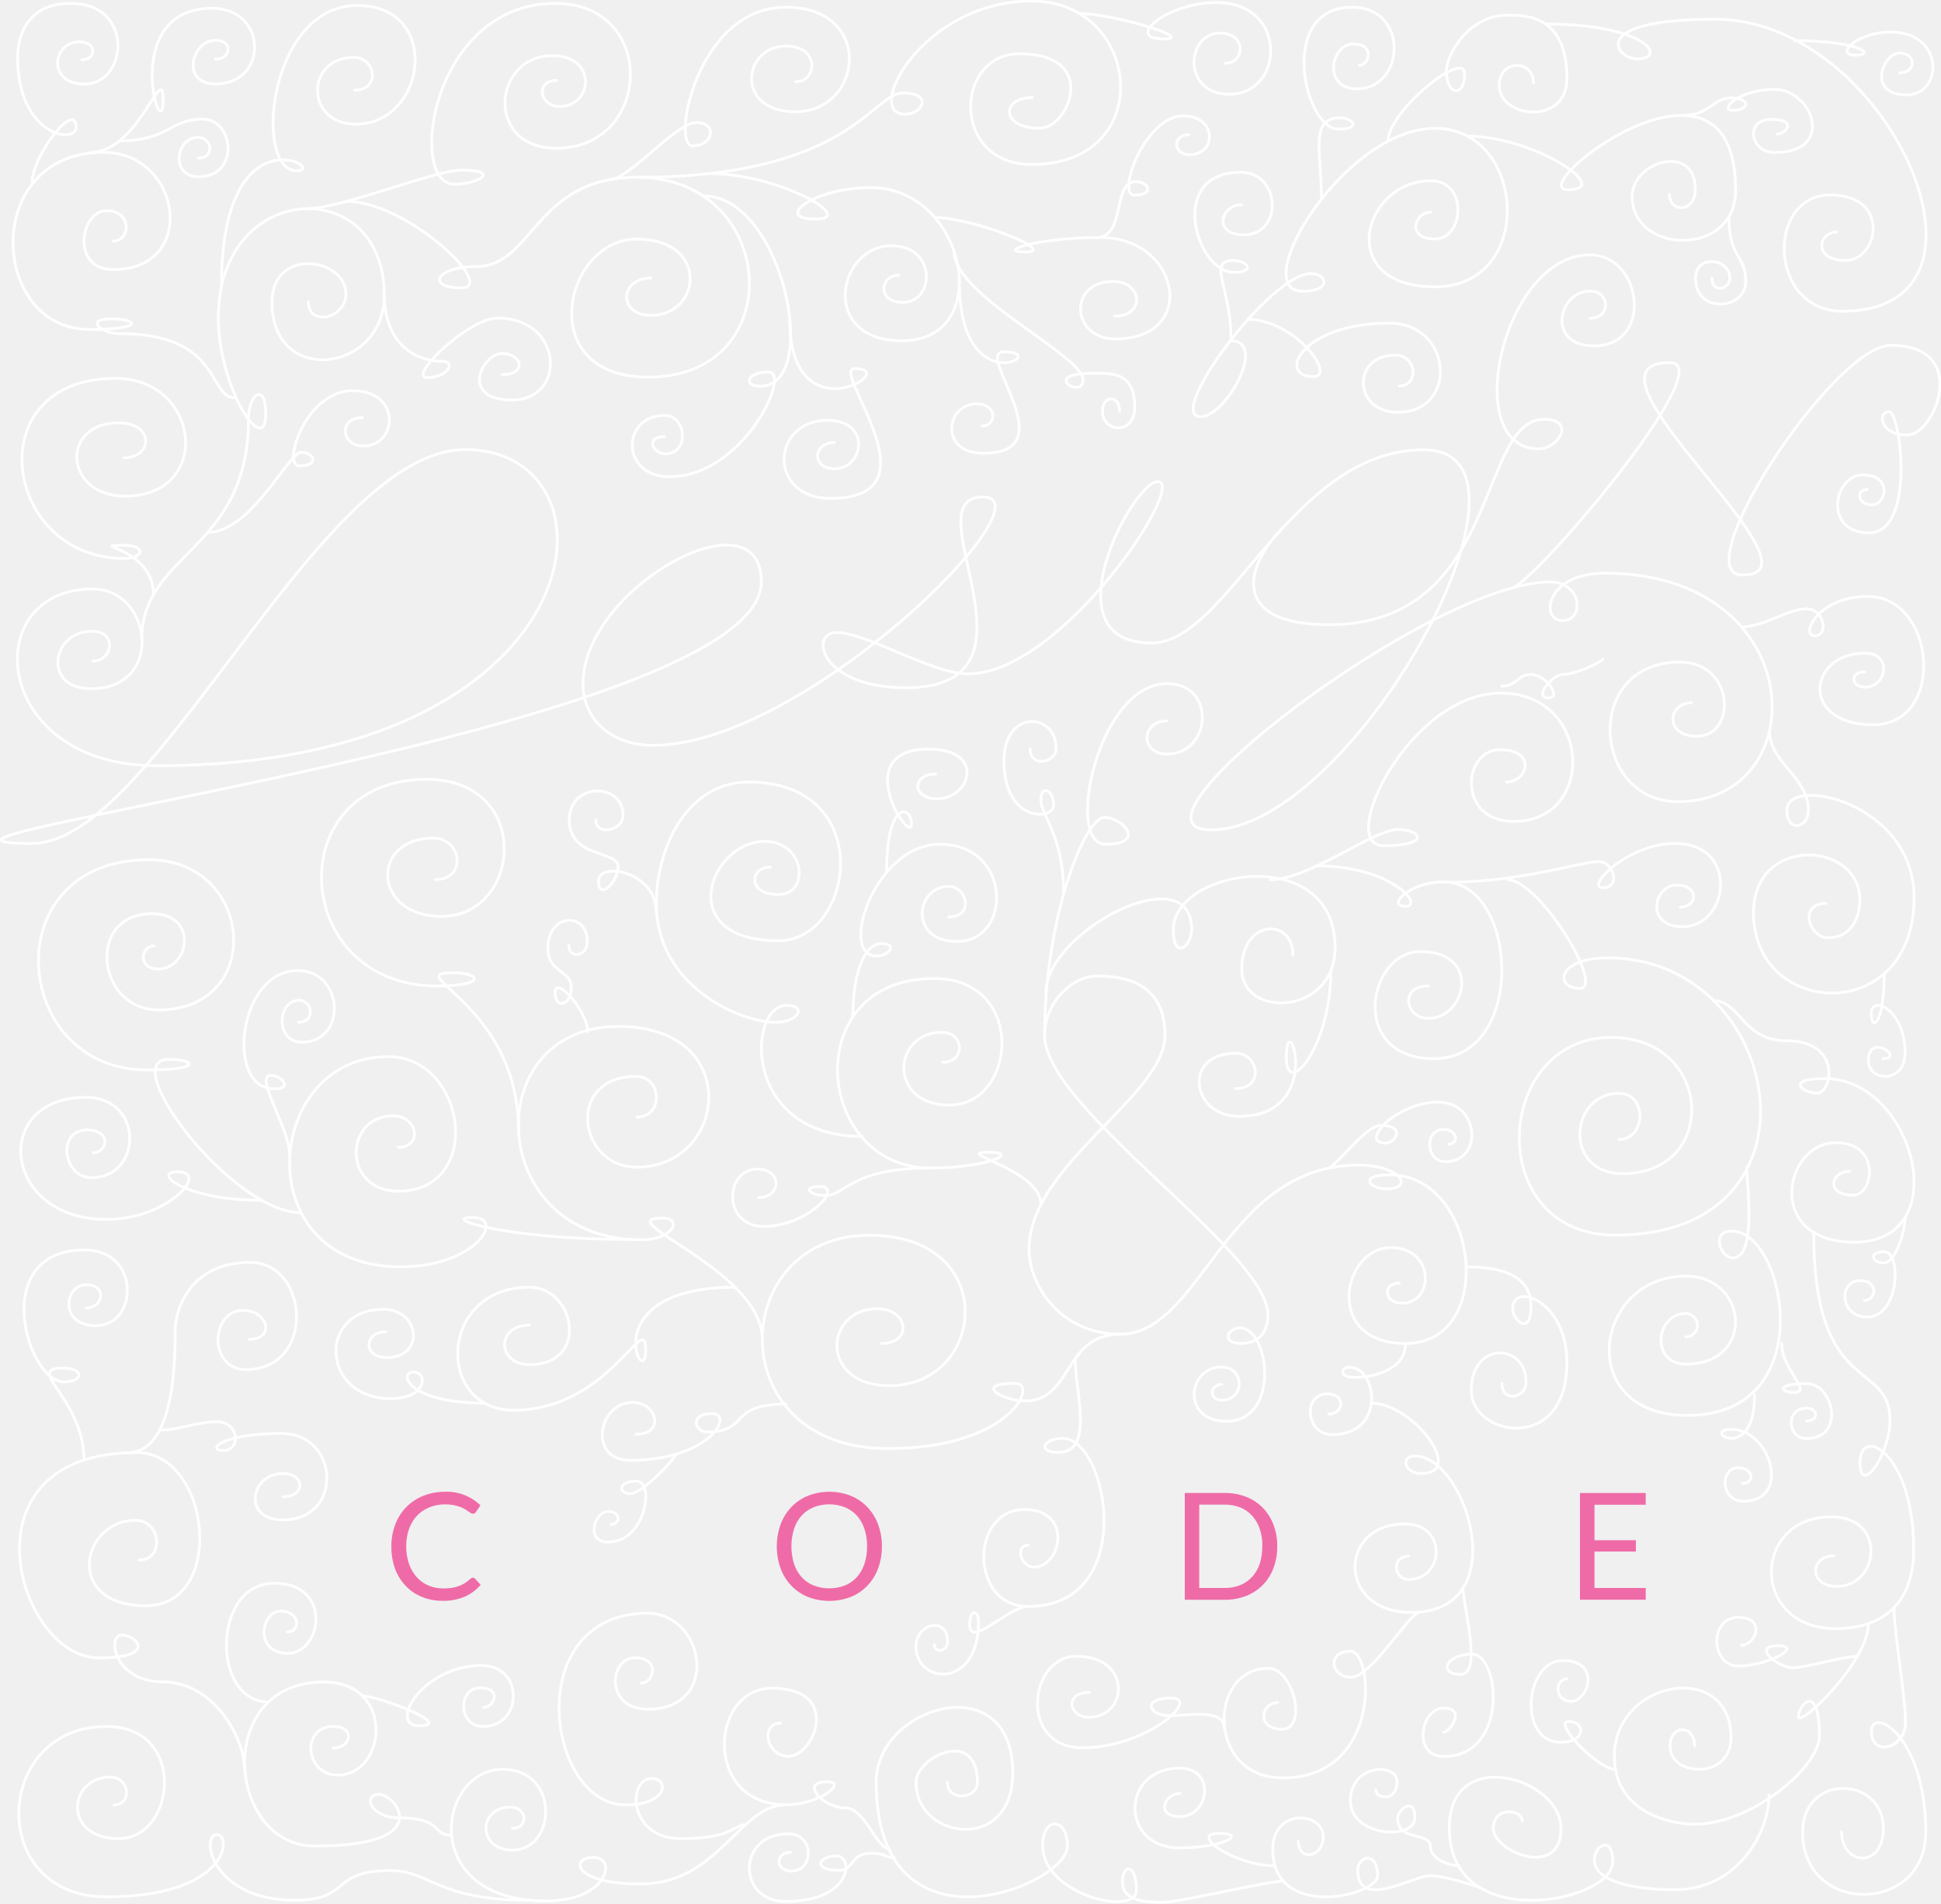
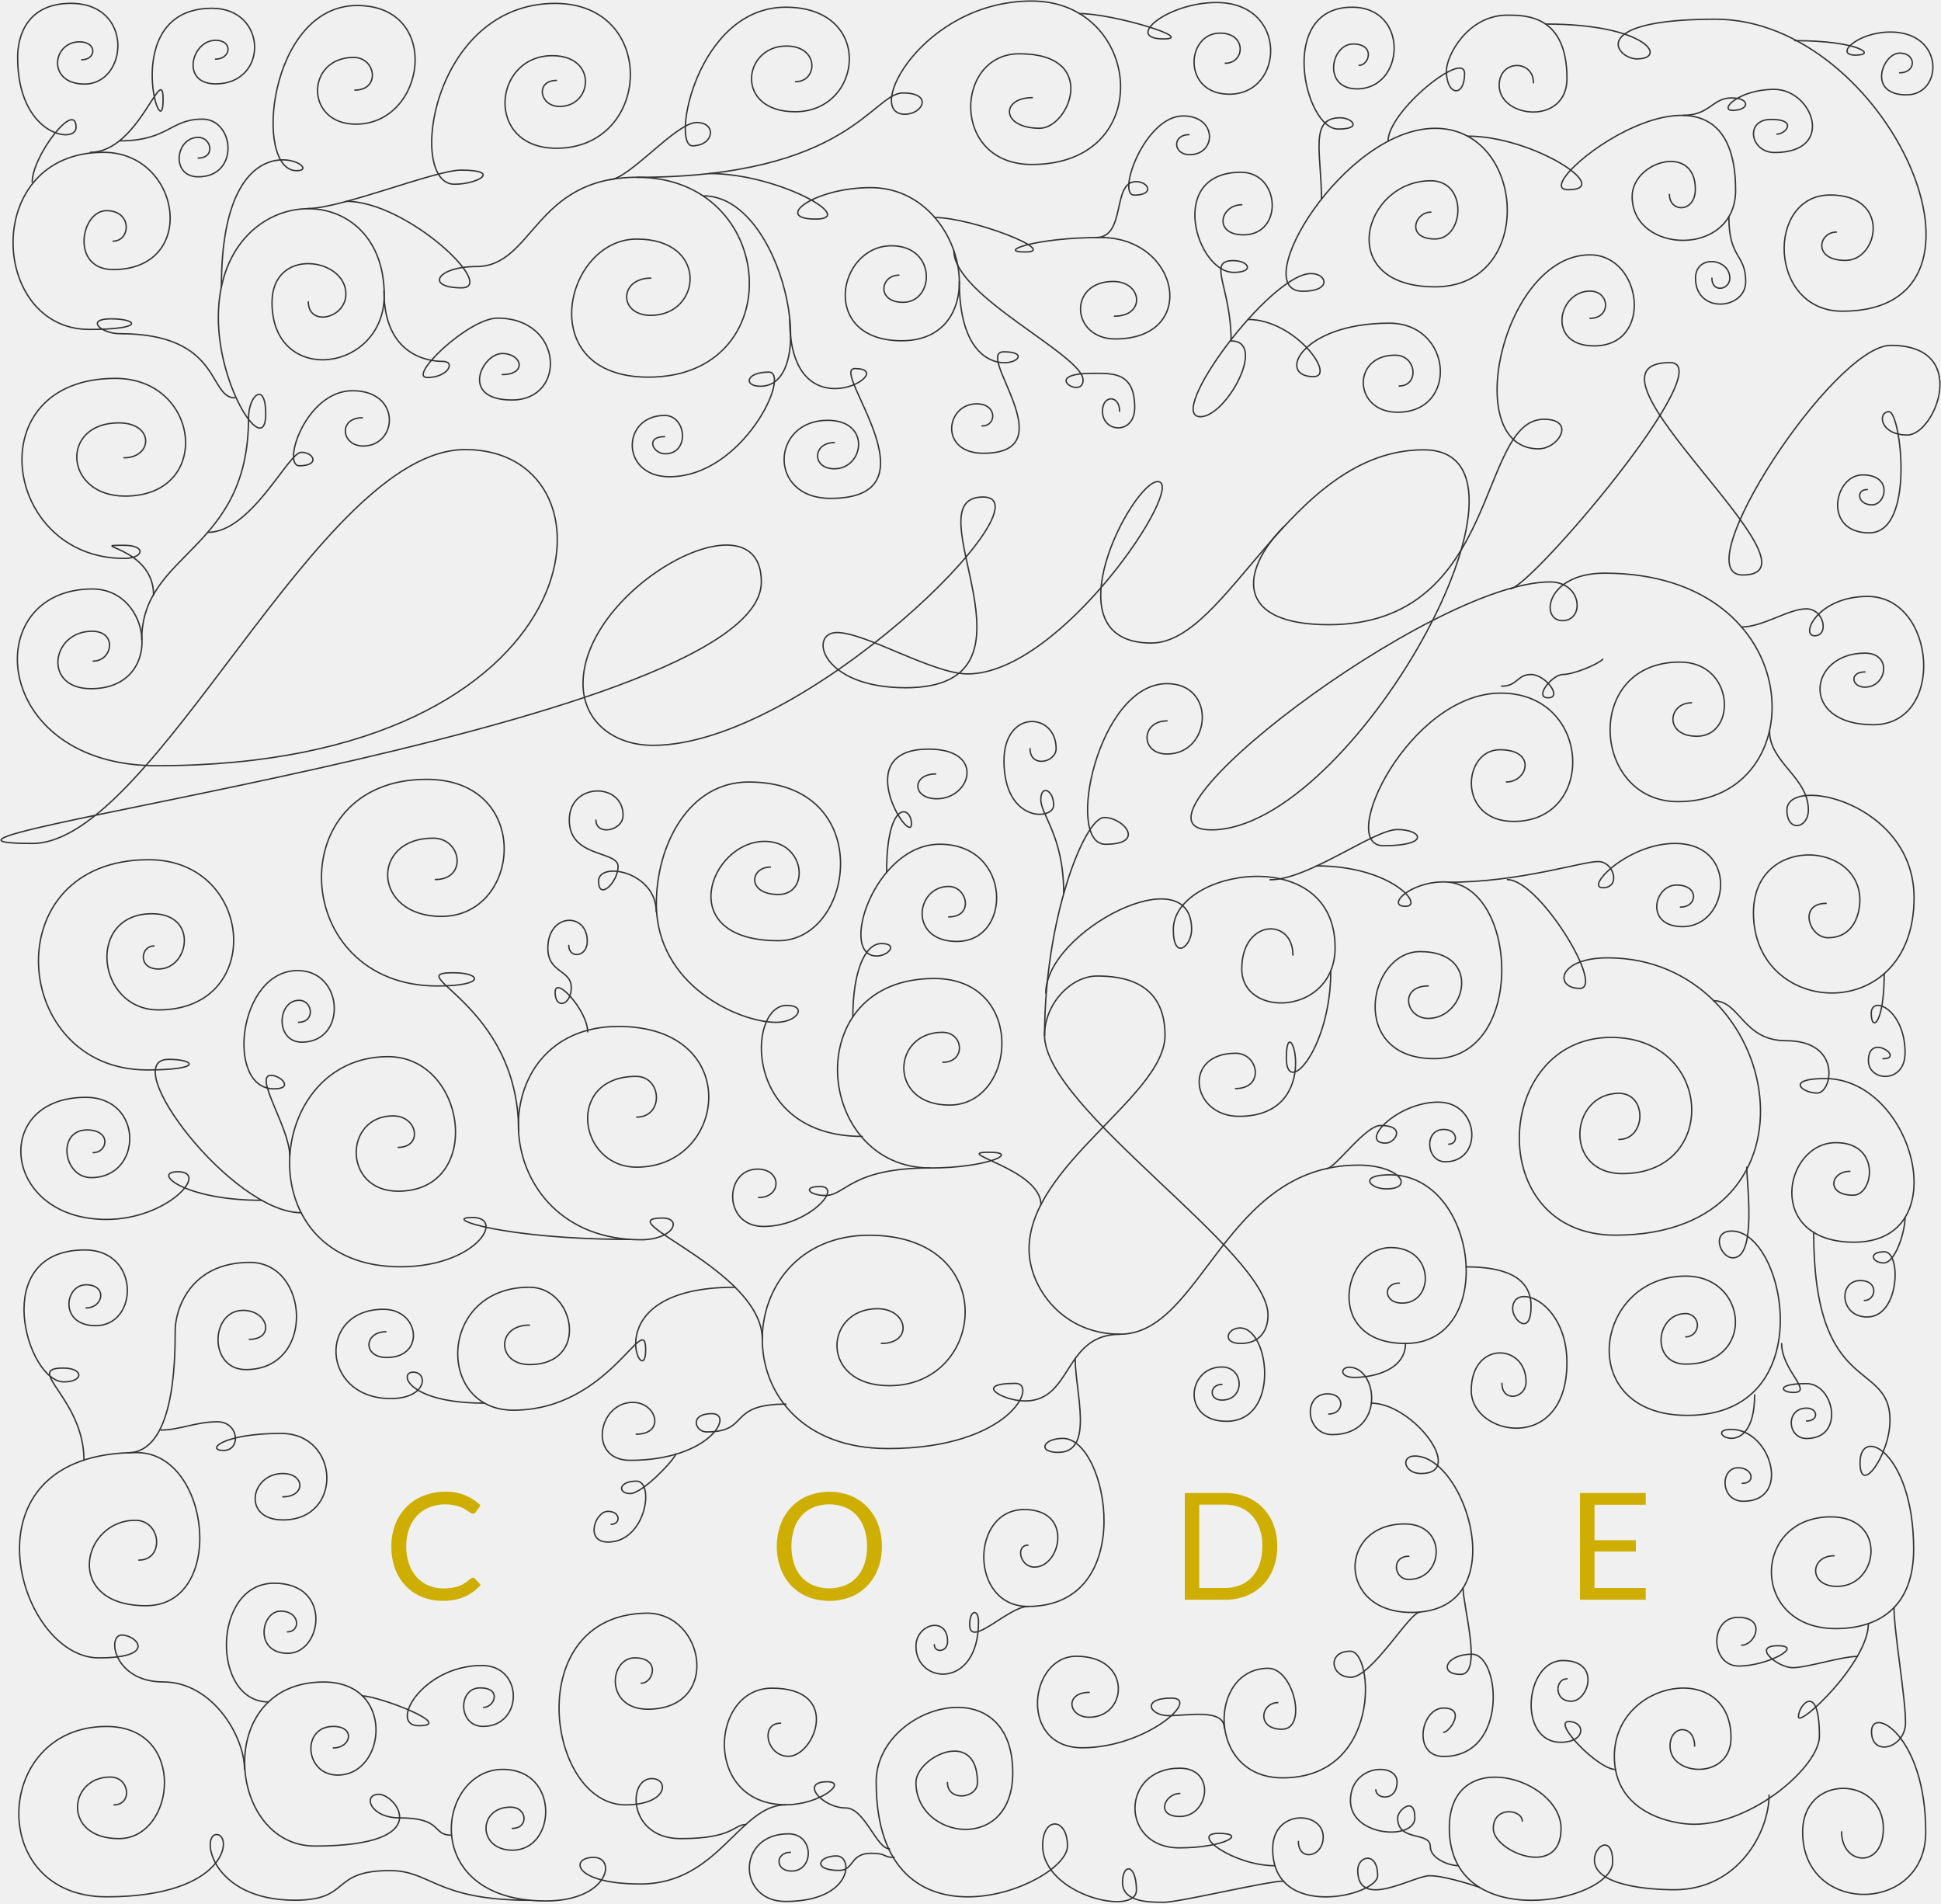
<svg xmlns="http://www.w3.org/2000/svg" id="Layer_1" data-name="Layer 1" viewBox="0 0 469.02 459.85">
  <defs>
    <style>
      .cls-1 {
        fill: none;
-         stroke: #fff;
+         stroke: #333333;
        stroke-linecap: round;
        stroke-linejoin: round;
-         stroke-width: 0.66px;
+         stroke-width: 0.33px;
      }

      .cls-2 {
-         fill: #ef6ba7;
+         fill: #CEAE01;
+         stroke: none;
+         stroke-width: 0.33px;
      }
    </style>
  </defs>
  <path class="cls-1" d="M338.13,310c-4,0-3.9,4.84.69,4.84,7.8,0,7.94-13.42-2.74-13.42-11.73,0-16.39,23.17,3.53,23.17,22.29,0,17.73-40.75-3.78-40.75-7.63,0-4.93,3.4-.85,3.4,6.9,0,3.47-5.74-6.78-5.74-32.28,0-37.78,40.85-57.54,40.85-14,0-22-11.36-22-20.57,0-20.32,32.85-37,32.85-51.64,0-12.94-10.2-14.33-16.42-14.33s-12.69,6.62-12.69,14.33c0,17.77,54,52.27,54,67.57,0,3.7-1.94,6.88-6.6,6.88s-3.29-3.75-.15-3.75c7.14,0,9.8,22.55-3.3,22.55-10.91,0-9.52-13.12-1.09-13.12,5.39,0,5.72,8,0,8-3.25,0-3-3.79,0-3.79" />
  <path class="cls-1" d="M270.67,322.37c-13.77,0-11.42,16.11-23,16.11-5.2,0-12.83-4.25-2.3-4.25,5.63,0-1.28,15.75-30.83,15.75-40.68,0-38.7-51.54-4.52-51.54,31.86,0,28.37,36.35,4.88,36.35-17,0-15.77-18.6-2.88-18.6,7.42,0,8.71,8.39.95,8.39" />
  <path class="cls-1" d="M251.53,291.06c0-8.71-22-12.67-12.56-12.67,7.79,0-.54,3.8-14.16,3.8-28,0-32.09-45.78.92-45.78,22.41,0,20,30.58,3.68,30.58-14.92,0-13.87-17.58-1.71-17.58,5.26,0,5.72,7.24.13,7.24" />
  <path class="cls-1" d="M224.81,282.18c-19.23,0-20.47,6.66-25.35,6.66-4,0-5.62-2.17-1.36-2.17,5.93,0-2.94,9.65-13.61,9.65-9.87,0-9.51-13.86-1.43-13.86,5.89,0,5.89,6.87.25,6.87" />
  <path class="cls-1" d="M153.85,269.9c6.59,0,6.16-9.84-.16-9.84-17.06,0-14.11,21.93.16,21.93,21.91,0,26-34-4.44-34-33.92,0-32.1,51.54,5.44,51.54,8,0,10.11-5.24,5.24-5.24-13.66,0,24.11,12.5,24.11,29.28" />
  <path class="cls-1" d="M177.65,311c-34.72,0-21.63,25.83-21.63,15.2,0-10.23-8.58,14.51-32,14.51-18.73,0-18.22-29.71,3.91-29.71,11,0,14.68,18.69,0,18.69-7.87,0-8.11-9.54,0-9.54" />
  <path class="cls-1" d="M153.73,346.51c7.09,0,5-7.69-.83-7.69-8.41,0-10.9,14-.64,14,19.26,0,25.27-11.28,19.75-11.28s-4.1,4.42-1.26,4.42c10.63,0,4.82-6.72,19.17-6.72" />
  <path class="cls-1" d="M147.68,368.28c2.34,0,2.34-3.13-.78-3.13s-5.64,7.42,0,7.42c9.25,0,11.33-14.72,6.9-14.72s-4.58,3-1.51,3,11-8.58,11-9.57" />
  <path class="cls-1" d="M30.79,351c11.29,0,11.54-21.79,11.54-29.48C42.33,316.3,46,305,60.4,305s15.93,25.9-1,25.9c-9.09,0-8.59-14.31-.68-14.31,6.12,0,7.77,7,1.52,7" />
  <path class="cls-1" d="M93.25,321.76c-5.3,0-5.69,6.22.22,6.22,9.35,0,8-11.65-.8-11.65-16,0-15.17,21.57,1.75,21.57,8.76,0,9.09-6.38,5.44-6.38S98.47,339,117,339" />
  <path class="cls-1" d="M152.07,299.44c-30.16,0-45.88-5.29-37.87-5.29s0.85,11.91-17.46,11.91c-37.27,0-33.09-50.77-3-50.77,19.14,0,23.32,32.51,2.46,32.51-13.44,0-13.15-18.2-1.21-18.2,6,0,7.22,7.61,1.21,7.61" />
  <path class="cls-1" d="M63.25,290C44.46,290,36.53,283.1,43,283.1c7.76,0-2.54,11.52-17.28,11.52-25.31,0-27.89-29.5-5-29.5,14.1,0,13.8,19.4,1.32,19.4C15.2,284.52,13.69,273,21,273c6,0,5.08,5.49,1.49,5.49" />
  <path class="cls-1" d="M214.24,210.76c0-17.71,6-16.16,6-11.69,0,5.46-15.41-18.08,4.14-18.08,13.86,0,10.23,12,2,12-6.08,0-6.08-6-.27-6" />
  <path class="cls-1" d="M208.34,274.56c-29.11,0-27.82-31.65-18.28-31.65,5.07,0,2.79,4.09-2.54,4.09-9,0-28.92-8.94-28.92-28.62,0-14.17,7.8-29.44,22.29-29.44,31.07,0,25.76,38.34,7.2,38.34-25.58,0-16.57-24-3.31-24,9.84,0,11,12.83,3.31,12.83s-6.91-6.62-1.93-6.62" />
  <path class="cls-1" d="M144,198.14c0,3.84,6.56,2.66,6.56-1.18,0-8-13-8-13,1.18s11.79,7.33,11.79,11.18-4.71,8.42-4.71,3.55,13.93-2.31,13.93,7.43" />
  <path class="cls-1" d="M312.42,230.75c0-9.12-12.36-8.72-12.36,3.35s22.55,11.25,22.55-5.17c0-25.37-39.09-19-39.09-4.36,0,7.72,4.42,4.06,4.42,0,0-17.87-35.24.44-35.24,15.35" />
  <path class="cls-1" d="M321.08,341.63c3.73,0,4.13-4.87-.3-4.87-6.06,0-5.35,9.85,1.15,9.85,12.95,0,11-16.28,4.1-16.28-2.15,0-2.37,2.46,1.19,2.46,5.06,0,12.4-2,12.4-8.19" />
  <path class="cls-1" d="M340.43,376c-4.34,0-3.66,5.6,0,5.6,8.49,0,9.48-13.41-1-13.41-16.11,0-16.41,21.38,1.59,21.38,25.19,0,13.37-37.79.85-37.79-3.53,0-2.57,4.23,1.49,4.23,11,0-2-17-12-17" />
  <path class="cls-1" d="M248.39,373.32c-3,0-2,5.3,1.61,5.3,6.29,0,9.5-13.91-2.51-13.91-13.08,0-13.27,23.41.9,23.41,26.78,0,19.41-40.6,8.45-40.6-4.85,0-6.19,3.38-1.15,3.38,8.82,0,4.12-14.42,4.12-22.67" />
  <path class="cls-1" d="M225.77,397.37c0,2,3.2,1.89,3.2-.8,0-6.18-7.64-4.34-7.64,1.19,0,9.16,15.12,10.53,15.12-5.94,0-3.15-2.14-3-2.14.72,0,5.83,9.4-4.41,14.09-4.41" />
  <path class="cls-1" d="M308.77,411.36c-4.09,0-5.26,6.43,1,6.43s2.82-14.72-3.32-14.72c-14.52,0-15,26.47,3.47,26.47,24,0,22.08-30.6,16.38-30.6s-4.82,6.29.15,6.29,14.19-15.68,16.53-15.68" />
  <path class="cls-1" d="M348.83,418.52c1.46,0,5.56-5.85,0-5.85s-7.6,11.7,0,11.7c15.79,0,13.66-24.71,6.85-24.71-6.41,0-8.16,4.88-2.75,4.88s0.6-16.37.6-20.91" />
  <path class="cls-1" d="M263.2,408.89c-6,0-5.12,6,0,6,9.34,0,10.43-14.73-3.12-14.73-11.49,0-14,22.11,1.44,22.11s28.83-12,21.52-12-5.32,4.24-.64,4.24,13.43-1.78,13.43,3" />
  <path class="cls-1" d="M228.94,430.66c0,4.68,7.25,3.95,7.25,0,0-13.45-14.86-6.14-14.86,0,0,13.74,23.39,17.25,23.39-2.34,0-25.88-33-16.23-33,2.19,0,43.72,46.22,25.14,46.22,15.5,0-7-6-7.16-6-.15,0,12,22.66,17.25,22.66,10.82s-3.36-6.58-3.36-1.9,6,4.82,9.94,4.82,25-5.12,29-5.12" />
  <path class="cls-1" d="M285.09,433.31c-3.66,0-6,5.56,0,5.56,7.15,0,8.77-11.67,0-11.67-14.42,0-14.42,19.25-.15,19.25,10.89,0,16.67-3.5,9.5-3.5s3.72,7.82,13.64,7.82" />
  <path class="cls-1" d="M313.74,444.9c0,4.93,6,3.85,6-1.08,0-6.29-12.21-6.87-12.21,2.9,0,17.43,25.36,11.29,25.36,6.46,0-6-4.81-4.82-4.81-1.32,0,9.8,13.44,1.32,17.39,1.32S357.53,456,357.53,456" />
  <path class="cls-1" d="M332.46,432.41c0,2.34,5.12,2.92,5.12-1.9s-11.26-4.24-11.26,4.53,15.56,9.65,15.56,4.17-4.16-1.83-4.16,0c0,5.92,7.9,3.14,7.9,6.94,0,2.92,4.54,4.6,6.73,4.6" />
  <path class="cls-1" d="M367.84,440c0-2.88-7-3.76-7,1.8s16.37,12.28,16.37,0-27-20.32-27-.15c0,25.88,39.48,18,39.48,8.19,0-6.58-4.42-4-4.42-.48,0,6.24,13.19,7.21,19.33,7.21,15.35,0,22.88-13.89,22.88-22.88" />
  <path class="cls-1" d="M443.19,375.88c-5.89,0-6.24,7.4.71,7.4,10.13,0,12.24-16.8-1.45-16.8-19.18,0-19.62,27,1.16,27,10,0,18.8-4.86,18.8-19.18,0-23.35-12.95-30.11-12.95-20.89,0,8.21,7.23-2,7.23-10.25,0-14.84-18.44-5.42-18.44-45.46" />
  <path class="cls-1" d="M420.85,397.48c3.32,0,6.12-6.72-.87-6.72s-6.75,11.76.17,11.76,15.91-4.9,9.45-4.9,0,5.3,3.56,5.3,11.79-2.72,15.64-2.72" />
  <path class="cls-1" d="M445,442.57c0,8.17,10.09,9,10.09-.78,0-12.74-19.5-13.46-19.5.87,0,20.18,29.74,19.91,29.74,0,0-23.42-13.1-30.59-13.1-24.3s8.22,4,8.22-2.17-2.78-21.82-2.78-27.8" />
  <path class="cls-1" d="M409.49,421.87c0-5.35-5.94-5.24-5.94,0,0,7.46,14.73,8.14,14.73-2,0-18.86-28.19-14.15-28.19,4.5,0,13.58,13.83,16.38,19.23,16.38,14.31,0,30.32-14.09,30.32-21.27,0-13.4-5.07-7.52-5.07-4.72s16.9-13.11,16.9-22.47" />
  <path class="cls-1" d="M378.67,405.61c-3,0-3.2,5.42,1,5.42s7.26-9.84-2-9.84-11,19.75-.52,19.75c6.12,0,6-5,1.92-5s7.09,11.57,11.29,11.57" />
  <path class="cls-1" d="M188.62,416.33c-5,0-3.43,8,1.9,8,6.28,0,13-16.46-4-16.46-15,0-16.74,28.17,3.41,28.17,8.06,0,15.1-5.56,9.92-5.56-6.72,0-1.06,6.33,4.52,6.33,4.55,0,7.44,9.87,10.55,9.87" />
  <path class="cls-1" d="M191,447.53c-3.68,0-3.77,4.53.27,4.53,5.47,0,5.55-9-.77-9-12.55,0-12.35,16.34-.7,16.34,16.27,0,16.49-11,12.34-11-4.43,0-5.91,3.5.63,3.5,3.72,0,2.48-4.14,7.78-4.14,3.79,0,2.74,1,5.52,1" />
  <path class="cls-1" d="M68.34,361.64c5.55,0,5.41-5.63,0-5.63-7.84,0-9.94,11.21.05,11.21,14.59,0,13.8-20.9-.48-20.9S49.68,350.44,54,350.44s3.75-6.93-1.48-6.93-9.13,2-13.68,2" />
  <path class="cls-1" d="M33.55,376.93c6.22,0,5.47-9.62-.86-9.62-13,0-17.44,20.64,2.57,20.64,19.48,0,15.74-37-2.22-37-43.46,0-28.89,49.6-9.19,49.6,14.29,0,9.22-5.51,5.57-5.51s-1.92,11.32,10,11.32,19.66,13.14,19.66,21.11" />
  <path class="cls-1" d="M27.55,436.06c4.48,0,3.85-6.72-.91-6.72-10.17,0-11.62,14.88,2.09,14.88s16.66-27.1-3-27.1c-27.38,0-29.09,41.16,0,41.16,29.53,0,30.51-15.05,26.62-15.05s-1.46,15.87,18.89,15.87c13.87,0,8.3-7.16,23-7.16,9.89,0,11.1,7.17,33.7,7.17" />
  <path class="cls-1" d="M123.77,441.75c4.05,0,3.69-5.14-.43-5.14-7.89,0-8,10.4.49,10.4,10.66,0,11.51-19.52-2.34-19.52-15.92,0-20.52,31.79,10.4,31.79,15.12,0,17.25-10.53,11.53-10.53s-5.07,6.43,11.38,6.43c18.83,0,23.86-19.13,35.11-19.13" />
  <path class="cls-1" d="M69.46,394.26c3.24,0,3.1-5-1.66-5s-6.47,10.19,1.77,10.19,10.89-16.94-3.32-16.94c-15.06,0-15.23,28.69-1.37,28.69" />
  <path class="cls-1" d="M116.86,412.51c2.59,0,4.54-4.71-.87-4.71s-5.34,9.31.73,9.31c9.75,0,9.87-14.72-.27-14.72-14.49,0-22.64,14.55-15.28,14.55,9.09,0-9.68-7.19-13.58-7.19" />
  <path class="cls-1" d="M80.54,422.31c4.35,0,5.41-5.2,0-5.2-7.8,0-6.95,11.76,1.06,11.76,11.81,0,14-22.49-3.39-22.49-26.8,0-23.39,39.63-2.15,39.63,29.8,0,19.5-12.5,15.5-12.5s-2.2,5.7,5,5.7c10.61,0,7.73,4.18,12.49,4.18" />
  <path class="cls-1" d="M154.93,406.67c3,0,4.76-6.13-1.52-6.13s-7.31,12.41,3.12,12.41c17.81,0,13.83-23.44-.41-23.2-30.34.53-24.06,46.31-5,46.31,10.39,0,10.6-6.35,6.35-6.35-5.92,0-5.75,14.51,7,14.51s12.76-3.4,15.75-3.4" />
  <path class="cls-1" d="M20.79,316c4.23,0,5.22-5.59,0-5.59s-6.55,9.88,2.33,9.88c10.42,0,10.81-18.3-2.61-18.3-23.38,0-14,31.88-5.09,31.88,4.84,0,4.85-3.34-.13-3.34-9.72,0,5,7.36,5,22.24" />
  <path class="cls-1" d="M105.19,212.5c7.79,0,6.39-10-.53-10-15.24,0-14.67,18.91,2,18.91,19.48,0,22.17-33.12-3.59-33.12-35.4,0-33.08,49.93,2.6,49.93,11.83,0,10.71-3.2,3.89-3.2-13.31,0,15.76,7.35,15.76,38.33" />
  <path class="cls-1" d="M70,279.16c0-6.63-8.77-19.35-4.52-19.35,2.38,0,5.62,3.26.72,3.26-11.8,0-8.73-28.58,5.74-28.58,11.2,0,12,17.3,1,17.3-6.5,0-6-10.11-.67-10.11,3.3,0,4,5.31-.16,5.31" />
  <path class="cls-1" d="M137.44,228.42c0,3.25,4.47,2.9,4.47-1,0-7.12-9.53-6.89-9.53,1.68,0,6,5.66,5.16,5.66,9.49s-3.9,5.4-3.9,1.16,7.86,4.5,7.86,9.54" />
  <path class="cls-1" d="M87.58,100.93c-5.94,0-5.12,6.83.17,6.83,8.36,0,9.37-13.36-2.58-13.36-11.27,0-17.15,18.13-12.82,18.13,5,0,3.54-3.25.43-3.25s-12,19.34-22.58,19.34" />
  <path class="cls-1" d="M287.3,32.54c-4.09,0-3.9,4.83.17,4.83,6.53,0,6.72-9.36-1.58-9.36-9.24,0-16.15,19.13-11.82,19.13,5,0,3.54-3.25.43-3.25-5.91,0-2.28,13.5-9.66,13.5" />
  <path class="cls-1" d="M74.5,72.91C74.5,79,83.58,77,83.58,71c0-8.72-17.85-11.46-17.85,2.11,0,20.34,27.12,16.93,27.12-1.79,0-29.47-40.09-27.86-40.09,5.4C52.77,94,64.21,110.85,64.21,100c0-7.93-4.16-4.69-4.16,1.09,0,32.19-25.8,32.21-25.8,53.48" />
  <path class="cls-1" d="M27.33,58.26c4.26,0,4.69-7.36-1.59-7.36S17,65.13,27.33,65.13C48.07,65.13,43.86,36.8,25,36.8c-29.56,0-27.54,42.79-3.42,42.79,13.78,0,11.57-2.56,5.25-2.56s-2.42,3.59,2.13,3.59c24.72,0,21.29,15.5,27.8,15.5" />
  <path class="cls-1" d="M47.9,38.19c4.19,0,3.25-5,0-5-5.55,0-6.71,9.53,0,9.53,10.05,0,8.8-13.94,1-13.94s-8.24,5.25-20,5.25" />
  <path class="cls-1" d="M413.66,67.21c0,3.65,4.33,2.83,4.33,0,0-4.83-8.29-5.84-8.29,0,0,8.75,12.13,7.66,12.13.85s-4.07-5.42-4.07-15.7" />
  <path class="cls-1" d="M52.07,14.29c3.76,0,4.33-4.55,0-4.55-5.8,0-8.5,10.53,0,10.53C64.95,20.27,64.67,2,51.24,2,28.46,2,39.41,36.63,39.41,24.11c0-9.67-5.82,12.68-17.55,12.68" />
  <path class="cls-1" d="M19.74,14.44c3.55,0,3.8-4.33-.53-4.33-6.62,0-7.92,10.2,1.22,10.2,10.47,0,12.09-19.5-3.34-19.5C6.8,0.82,4.26,8.33,4.26,13.88c0,19,14.12,21,14.12,16.92,0-6.87-10.6,6.85-10.6,13.2" />
  <path class="cls-1" d="M72.76,293c-16.71,0-44.8-37.06-32-37.06,6.31,0,8.53,2.56-5.25,2.56-33.05,0-36.95-50.79.42-50.79C61.48,207.7,64.22,244,38.3,244c-15,0-17.57-23.24-1.59-23.24,11.37,0,9,13.36,1.59,13.36-5.07,0-4.35-5.58-1.09-5.58" />
  <path class="cls-1" d="M298.56,263c7.11,0,5.58-8.53,0-8.53-12.88,0-10.76,15.24.83,15.24,21.18,0,11.44-27.92,11.44-14.08,0,9.67,10.74-2.32,10.74-21.08" />
  <path class="cls-1" d="M85.75,21.77c6.23,0,5.1-7.9-.29-7.9C73.88,13.87,73.58,30,86,30c17,0,20.95-28.67.29-28.67-21.43,0-25.17,39.91-14.62,39.91,8,0-18.17-15.29-18.17,28" />
  <path class="cls-1" d="M74.4,50.38c8,0,30.77-9.28,37-9.28,9.82,0,4.16,3.41-1.61,3.41-11.51,0-5.58-43.69,24.37-43.69,24.89,0,23.43,35,.29,35-17.38,0-15.41-22.37-1-22.37,11,0,9.8,12.27,1.77,12.27-4.92,0-5.88-6.29-.77-6.29" />
  <path class="cls-1" d="M92.78,70.31c0,15.68,10.85,17,14.16,17s1.3,3.9-3.68,3.9,9.94-14.35,16.95-14.35c16,0,16.79,19.78,3.51,19.78-12.78,0-7.21-11.23-2.38-11.23s6.1,5.09,0,5.09" />
  <path class="cls-1" d="M22.53,159.72c4.65,0,5.93-7.21-.3-7.21-9.84,0-12,13.88-.24,13.88,17.84,0,14.87-24.09.35-24.09C-5.3,142.29-2.31,185,37.89,185c106.87,0,114.47-76.38,74.51-76.38-35.42,0-75,95.16-104.59,95.16-51.38,0,176.16-27.15,176.16-63.16,0-22.26-43.09,1.34-43.09,24.54,0,9.27,7.56,14.92,16.9,14.92,36.59,0,96.73-60,79.73-60-17.75,0,17.73,46.08-18.7,46.08-20.55,0-23.48-13.34-16.56-13.34s23.13,10,31.58,10c22.73,0,53.28-46.46,45.9-46.46-6,0-26.81,39-1.52,39,18.62,0,33.56-46.68,65.81-46.68,33.56,0-17.34,91.82-51.33,91.82-25.11,0,53.06-59.9,81.85-59.9,7.79,0,8.44,9.35,3,9.35s-4.11-11.47,10.17-11.47c49.91,0,51.09,55.2,17.75,55.2-20.86,0-23-33.72.47-33.72,13.25,0,13.82,17.92,4.11,17.92-8,0-7-8.08-1.3-8.08" />
  <path class="cls-1" d="M364,188.93c5.15,0,7.43-7.79-1.59-7.79s-10.38,17.32,3.37,17.32c20,0,18.95-31-3.13-31s-39.83,36.87-28.36,36.87,9.32-3.91,3.38-3.91c-5.77,0-21.44,12.14-30.77,12.14" />
  <path class="cls-1" d="M384.19,76.91c5.19,0,4.87-6.58,0-6.58-7.71,0-10.6,13.24,1,13.24,14.48,0,11.65-22-1-22-21.09,0-31.49,46.87-12.41,46.87,4.9,0,9.09-7.14,1.3-7.14-16.12,0-10.39,49.63-52,49.63-22.81,0-21.33-13-10.92-23.64" />
  <path class="cls-1" d="M443.75,56.07c-4.33,0-5.82,6.85,2.19,6.85s11.08-15.81-3.7-15.81c-15.54,0-15,28.08,2.94,28.08,42.6,0,10.93-70.55-30.64-70.55-31.39,0-24,9.59-19,9.59,7.5,0,2.46-8.42-22-8.42" />
  <path class="cls-1" d="M370.54,20c0-5.66-8.28-5.66-8.28.6,0,8,16.38,9.79,16.38-1.64,0-15.3-9.95-15.3-14.38-15.3-9.62,0-14.75,9.79-14.75,13.47,0,6.06,4.39,6.49,4.39.65s-18.5,9.07-18.5,16.33" />
  <path class="cls-1" d="M328.4,15.79c2.47,0,4-5.16-1.43-5.16s-7.45,10.84.94,10.84c11.65,0,12.67-19.73-1.2-19.73-18.19,0-11.52,29.44-3.35,29.44,6,0,3.32-2.73.48-2.73-7.52,0-4.52,8.57-4.52,19.66" />
  <path class="cls-1" d="M429.36,32.41c2.16,0,5.11-3.56-1.38-3.56s-5.08,8,.83,8c14.87,0,9.25-15.26-.09-15.26-8.52,0-13.47,5.07-10.05,5.07,4.13,0,4.36-3-.29-3s-5.16,4.2-11.69,4.2" />
  <path class="cls-1" d="M354.63,32.89c15.9,0,35.52,12.95,24.26,12.95s40.5-40.51,40.5.13c0,16.32-25,15.44-25,1.54,0-8.59,15.27-13,15.27-1.82,0,5.79-6.26,5.72-6.26,1.28" />
  <path class="cls-1" d="M301.56,77.18C312.92,77.18,323,91,317.39,91c-9,0-3-12.92,18.31-12.92,15.31,0,16.84,21.52,2,21.52-10.72,0-11.13-13.79-.61-13.79,5.31,0,5.88,7.45,1,7.45" />
  <path class="cls-1" d="M225.87,52.55c9,0,30.34,8.33,21.84,8.33-7,0,2.42-3.5,18.26-3.5,19.18,0,23.79,24.51,3.51,24.51C258.78,81.88,258,68,269,68c7,0,7.94,8.39.28,8.39" />
  <path class="cls-1" d="M300.07,49.47c-5.21,0-7,7.27.41,7.27,9.75,0,8.93-15.12-.61-15.12-18.08,0-10.78,24.19-1.75,24.19,5.1,0,3.69-2.85-.13-2.85-6.41,0-.51,6.38-0.51,19.37" />
  <path class="cls-1" d="M433.66,9.82c15.41,0,20,3.5,14.7,3.5s0.47-5.58,8.44-5.58c13.19,0,12.75,15.18,3.9,15.18-9.67,0-5.79-10.09-1.68-10.09s4.08,4.76,0,4.76" />
  <path class="cls-1" d="M364.94,142.25c4.71,0,51.32-54.64,38.6-54.64-25.9,0,39.57,51.31,17.54,51.31-14.29,0,21.95-55.48,35.8-55.48,19.43,0,10.74,21.66,4,21.66s-7.23-5.63-4.41-5.63,6.46,29.27-4.79,29.27-8.57-14-1.6-14c7.35,0,5.71,7.24,2.25,7.24s-4-3.71-1.11-3.71" />
  <path class="cls-1" d="M420.84,151.48c5.2,0,11.31-4.38,15.64-4.38s5.54,6.51,2,6.51,0.68-9.51,12.8-9.51c16.61,0,19,31,1.36,31-17.87,0-15.76-17.3-2-17.3,6.69,0,5.33,8.22,0,8.22-3.27,0-3.83-3.68,0-3.68" />
  <path class="cls-1" d="M362.84,165.78c3.9,0,3.68-2.82,7.14-2.82s7.67,5.63,4.11,5.63,1-5.63,3.54-5.63,8.37-2.38,9.66-3.68" />
  <path class="cls-1" d="M147.26,43.43c4.68,0,16.08-13.83,21.06-13.83s4.2,5.63-1,5.63,1.06-33.49,22.55-33.49S208.59,27,192.14,27c-14.69,0-12.72-15.88-2.11-15.88,8,0,7.62,8.62,2.21,8.62" />
  <path class="cls-1" d="M153.93,42.84c51.25,0,56.89-20.38,64.25-20.38s4.81,5.14.48,5.14c-10.12,0,4.25-27.35,30.66-27.35,26.6,0,30.55,39.49,0,39.49-19.68,0-18.66-26.75-3-26.75,19.42,0,12.05,18,4.92,18-9.42,0-9.46-7.4-1.78-7.4" />
  <path class="cls-1" d="M260.84,3.28c8.18,0,28.34,6.12,20.33,6.12-9.65,0,.86-8.79,12.77-8.79,17.4,0,16.47,22.15,3.11,22.15C285.59,22.76,286.56,8,294.81,8c6.49,0,6.06,7.28,1.25,7.28" />
  <path class="cls-1" d="M171.41,41.93c16.56,0,36,11,25.65,11s-0.43-7.6,13.36-7.6c23.06,0,30.33,37,7.48,37-20,0-15.56-22.95-2.49-22.95,11,0,10.48,13.66,2.8,13.66-6.49,0-5.52-6.56-1-6.56" />
  <path class="cls-1" d="M230.49,60.59c0,11,31.22,25.14,31.22,31.25,0,4.77-10.5-1.63,2.11-1.63,4.72,0,10.37-.58,10.37,8.23,0,6.71-7.79,6.14-7.79.92,0-4,4.14-4,4.14,0" />
  <path class="cls-1" d="M231.81,68c0,29.51,22.7,17,10.74,17-7.28,0,15.3,24.51-4.92,24.51-10.76,0-9.15-11.94-1.63-11.94,5,0,4.9,5.34,1.29,5.34" />
  <path class="cls-1" d="M190.83,77.18c0,28.53,27.24,11.87,15.73,11.87-6.23,0,21,31.36-5.89,31.36-15.24,0-14.39-18.86-.68-18.86,10.61,0,8.79,11.71,1.62,11.71-5.52,0-5.28-6.33,0-6.33" />
  <path class="cls-1" d="M318.1,209.2c18.2,0,26.22,9.77,21.52,9.77s0.89-5.9,9.26-5.9c18,0,20.12,42.71-2.33,42.71-20.84,0-16.06-25.87-3.38-25.87,14.94,0,11.11,16.14,1.95,16.14-5.5,0-7.11-7.84,0-7.84" />
  <path class="cls-1" d="M350.15,213.15c17,0,32.12-5,36-5s5.58,6.33,1.16,6.33,6-10.7,17.42-10.7c15.6,0,13.21,20.1,1.84,20.1-9.18,0-6.95-10.05-1.44-10.05s5.1,5.33.92,5.33" />
  <path class="cls-1" d="M364.26,212.53c7.66,0,23.68,26.27,17.48,26.27s-5.47-7.38,6.76-7.38c42.7,0,54.62,67,1.81,67-32,0-29.48-47.78-1-47.78,24.7,0,26.21,32.91,2.77,32.91-14.42,0-12.81-19.4-.9-19.4,6.93,0,6.61,11.15,0,11.15" />
  <path class="cls-1" d="M407.34,323a2.82,2.82,0,1,0,0-5.64c-7.34,0-8.55,12.22,0,12.22,16.92,0,15.09-21.27,0-21.27-22.25,0-27.09,33.65.37,33.65,32.49,0,23.85-44.53,10.75-44.53-5.1,0-2.81,6.47.28,6.47,5.82,0,3.34-17.93,3.34-21.89" />
  <path class="cls-1" d="M362.93,334.22c0,4.7,5.82,3.72,5.82-.37,0-9.29-13.24-10-13.24,2.11,0,11.06,23.12,15.41,23.12-6.77,0-15-13.11-19.59-13.11-13,0,2.86,4.44,6.74,4.44-.61s-7-9.5-15.7-9.5" />
  <path class="cls-1" d="M421,358.38c3.27,0,2.62-3.76-1-3.76-4.45,0-4.33,8.09,1.25,8.09,11.69,0,6.76-17.36-2.91-17.36-7.53,0,5.64,8.52,5.64-8.33" />
  <path class="cls-1" d="M436.53,343.32c3,0,2.83-3.11,0-3.11-5.13,0-4.7,7.34,0,7.34,9.39,0,6.67-13.26,0-13.26-7.47,0-6.31,2.13-3.13,2.13,4.86,0-2.89-5.37-2.89-11.8" />
  <path class="cls-1" d="M450.49,314.2c2.85,0,3.59-4.81-1-4.81-5.31,0-5,8.8,1.69,8.8,7.9,0,8.27-15.75,4.19-15.75s-3,2.69-.19,2.69,5.16-7.51,5.16-11" />
  <path class="cls-1" d="M447,283c-4.72,0-5.89,5.77.8,5.77,5,0,6.78-12.7-4.16-12.7-12.65,0-17.25,24.05,4.36,24.05,25,0,14.4-39.54-7-39.54-9.66,0-5.58,3.51-1.91,3.51s6.06-12.65-7.5-12.65c-10.52,0-11.06-9.67-17.59-9.67" />
  <path class="cls-1" d="M427.59,176.63c0,7.64,9.38,11.14,9.38,19.08,0,4.49-5.18,5.51-5.18,0,0-8.49,30.72-1.92,30.72,21.18,0,31.06-38.81,29.12-38.81,3.65,0-18.78,25.71-17.46,25.71-3.06,0,3.48-1.58,9.08-7.69,9.08-4.61,0-7.25-8.3-.46-8.3" />
  <path class="cls-1" d="M455,255.79c5.43,0-3.52-6.49-3.52.47,0,5.08,8.86,5.66,8.86-1.89,0-10.47-8.17-14.1-8.17-9.53s3.13,2.67,3.13-9.59" />
  <path class="cls-1" d="M350.07,276.44c2.37,0,2.28-3.56-1.23-3.56-4.84,0-4.24,7.81.4,7.81,9.22,0,8.37-14.41-1.71-14.41s-19.35,9.9-12.69,9.9c2.3,0,5.06-4.26-1.26-4.26-3.69,0-11,10.42-13,10.42" />
  <path class="cls-1" d="M345.75,51.25c-3.94,0-6.1,6.49,1,6.49s8-14.07-1-14.07c-16.49,0-23.42,25.63,1,25.63S368.87,31,346.79,31s-45.63,39.37-32,39.37c7.1,0,5.9-4.28,2-4.28-9.93,0-35.36,34.59-26.71,34.59,6.25,0,16.22-18.32,7.38-18.32" />
  <path class="cls-1" d="M37.11,143.75c0-11.74-16.69-12-7.1-12,5.44,0,4.73,3.17,0,3.17-29.38,0-35.52-43.5-2.12-43.5,20.65,0,23.62,28.44,2.32,28.44-14.73,0-15.78-17.69-1.52-17.69,8.71,0,8.22,8.44,1.26,8.44" />
  <path class="cls-1" d="M229.23,221.53c6.22,0,4.5-7.36,0-7.36-8,0-9.74,13.29,2,13.29,13.45,0,13.38-23.49-4.15-23.49-15.72,0-24.57,27-15.26,27,2.89,0,5.32-3,1.18-3s-6.92,7.1-6.92,17.67" />
  <path class="cls-1" d="M157.27,67.19c-7.68,0-7.91,9,0,9,12.29,0,14.12-18.43-3.41-18.43s-25.21,33.36,2.8,33.36c34.45,0,31.45-48.29-2.73-48.29-24.82,0-25,21.57-38.83,21.57-9.61,0-12.4,5.14-3.59,5.14s-13.15-20.9-27.82-20.9" />
  <path class="cls-1" d="M160.6,105.49c-4.76,0-2.84,4.15.13,4.15,6,0,5.17-9.27-.13-9.27-10.47,0-10.76,14.81,1.15,14.81,17.89,0,29.56-25.28,24-25.28s-6.15,3.42-2,3.42c14.8,0,5.53-46-13.78-46" />
  <path class="cls-1" d="M282,174.17c-6.35,0-6.54,8,0,8,10.72,0,12-17,0-17-16.74,0-24.78,38.81-14.89,38.81s4.42-6.47-.29-6.47-14.41,24.25-14.41,52.66" />
  <path class="cls-1" d="M248.9,180.87c0,4.76,6.3,3.36,6.3,0,0-8.82-12.6-9.58-12.6,2.95,0,15,12,14.42,12,10.71s-3.1-5.05-3.1-1.34,5.53,8.82,5.53,22.59" />
  <path class="cls-2" d="M114.26,381.18a0.73,0.73,0,0,1,.52.23l1.37,1.49a11,11,0,0,1-3.84,2.86,13.11,13.11,0,0,1-5.44,1,12.83,12.83,0,0,1-5.06-1,11.09,11.09,0,0,1-3.87-2.7A12.21,12.21,0,0,1,95.45,379a15.57,15.57,0,0,1-.88-5.35,14.63,14.63,0,0,1,.94-5.35,12.2,12.2,0,0,1,2.66-4.18,11.87,11.87,0,0,1,4.09-2.71,14,14,0,0,1,5.27-1,11.75,11.75,0,0,1,8.57,3.28L115,365.3a1.25,1.25,0,0,1-.29.3,0.79,0.79,0,0,1-.47.12,0.91,0.91,0,0,1-.49-0.17l-0.62-.42q-0.36-.25-0.85-0.54a7.37,7.37,0,0,0-1.15-.54,9.57,9.57,0,0,0-1.55-.42,10.84,10.84,0,0,0-2-.17,9.83,9.83,0,0,0-3.79.71,8.49,8.49,0,0,0-3,2,9.21,9.21,0,0,0-1.94,3.2,12.22,12.22,0,0,0-.69,4.23,12.45,12.45,0,0,0,.69,4.3,9.48,9.48,0,0,0,1.89,3.19,8,8,0,0,0,2.83,2,9.06,9.06,0,0,0,3.53.68,14.35,14.35,0,0,0,2.07-.14,8.46,8.46,0,0,0,1.7-.42,7.16,7.16,0,0,0,1.46-.73,11.37,11.37,0,0,0,1.36-1.05A0.92,0.92,0,0,1,114.26,381.18Z" />
  <path class="cls-2" d="M213.1,373.62a14.88,14.88,0,0,1-.92,5.32,12.18,12.18,0,0,1-2.59,4.17,11.58,11.58,0,0,1-4,2.71,14.46,14.46,0,0,1-10.38,0,11.6,11.6,0,0,1-4-2.71,12.17,12.17,0,0,1-2.59-4.17,15.86,15.86,0,0,1,0-10.64,12.27,12.27,0,0,1,2.59-4.18,11.64,11.64,0,0,1,4-2.73,14.34,14.34,0,0,1,10.38,0,11.63,11.63,0,0,1,4,2.73,12.27,12.27,0,0,1,2.59,4.18A14.88,14.88,0,0,1,213.1,373.62Zm-3.58,0a13.1,13.1,0,0,0-.65-4.27,9,9,0,0,0-1.84-3.2,8,8,0,0,0-2.88-2,10.48,10.48,0,0,0-7.54,0,8.06,8.06,0,0,0-2.89,2,9,9,0,0,0-1.84,3.2,14.34,14.34,0,0,0,0,8.52,9,9,0,0,0,1.84,3.19,8,8,0,0,0,2.89,2,10.6,10.6,0,0,0,7.54,0,7.87,7.87,0,0,0,2.88-2,9,9,0,0,0,1.84-3.19A13,13,0,0,0,209.52,373.62Z" />
  <path class="cls-2" d="M308.63,373.62a14.52,14.52,0,0,1-.92,5.27,11.69,11.69,0,0,1-2.59,4.07,11.56,11.56,0,0,1-4,2.62,14,14,0,0,1-5.18.93h-9.65V360.71h9.65a14,14,0,0,1,5.18.93,11.5,11.5,0,0,1,4,2.63,11.78,11.78,0,0,1,2.59,4.08A14.52,14.52,0,0,1,308.63,373.62Zm-3.58,0a13,13,0,0,0-.65-4.25,9,9,0,0,0-1.84-3.17,7.84,7.84,0,0,0-2.88-2,10,10,0,0,0-3.76-.68h-6.14v20.14h6.14a10,10,0,0,0,3.76-.68,7.88,7.88,0,0,0,2.88-2,8.84,8.84,0,0,0,1.84-3.16A12.94,12.94,0,0,0,305,373.62Z" />
  <path class="cls-2" d="M397.67,360.71v2.84H385.29v8.57h10v2.74h-10v8.8h12.38v2.84H381.78V360.71h15.89Z" />
</svg>
